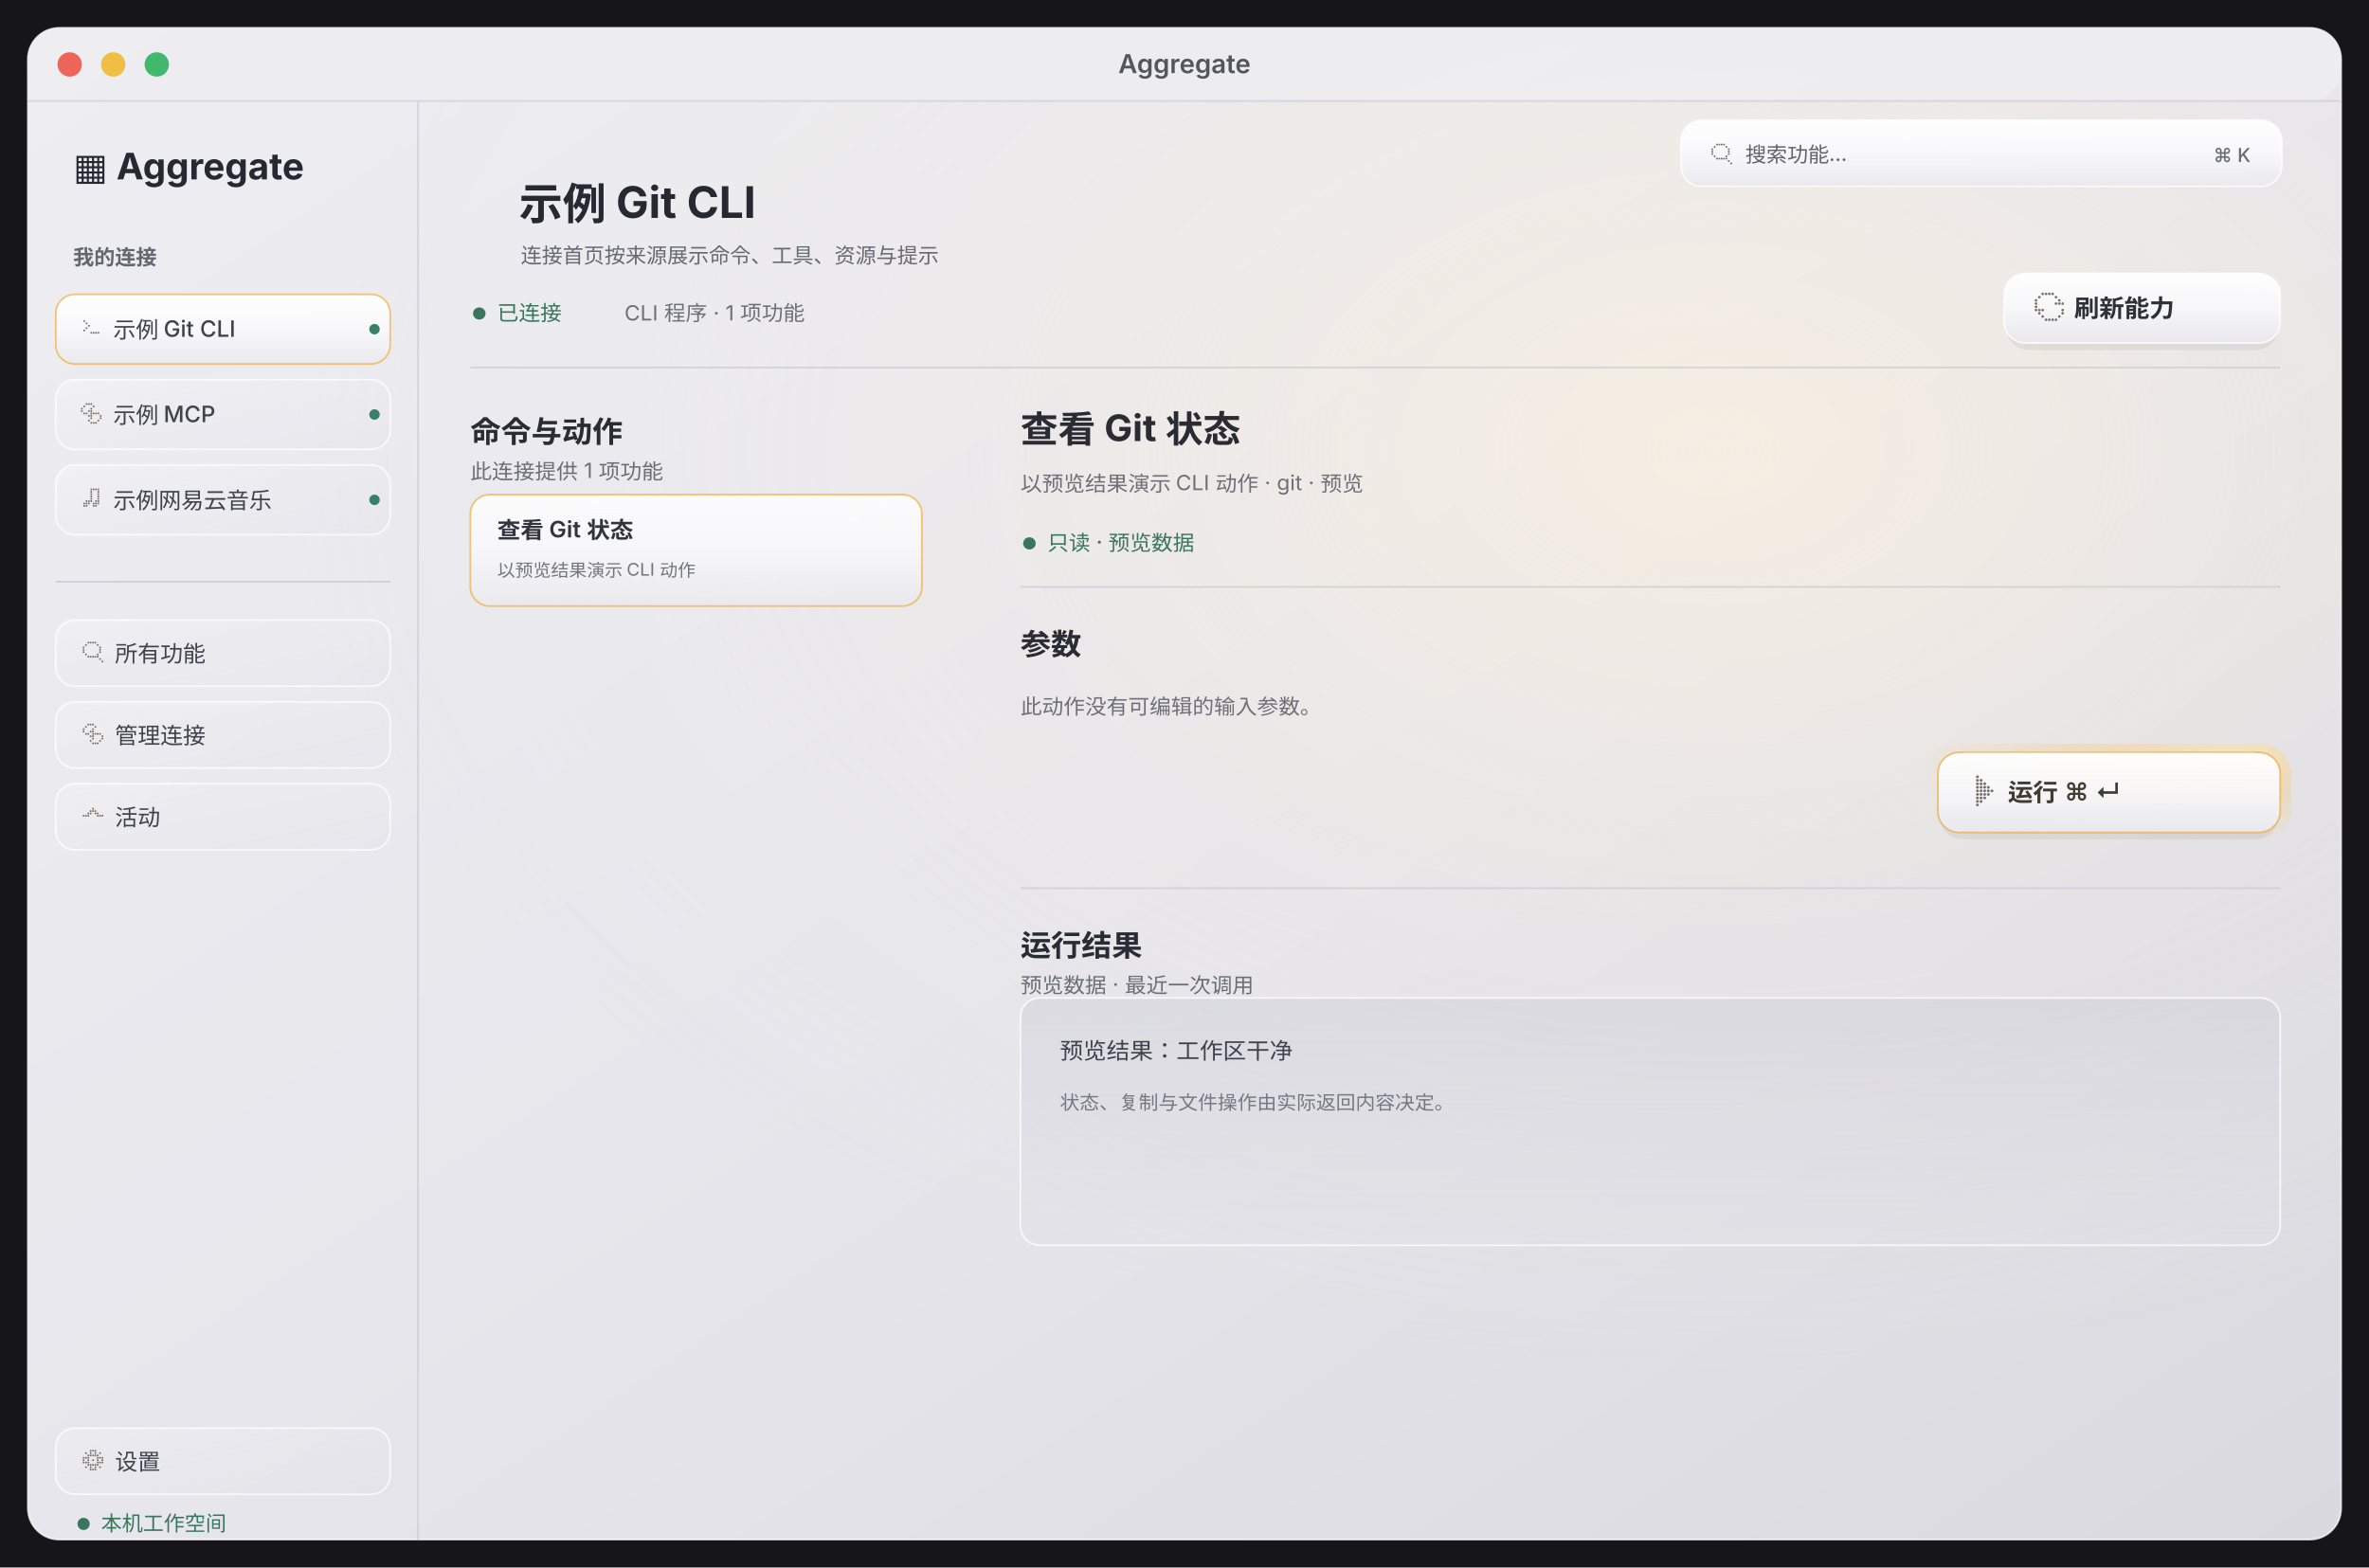
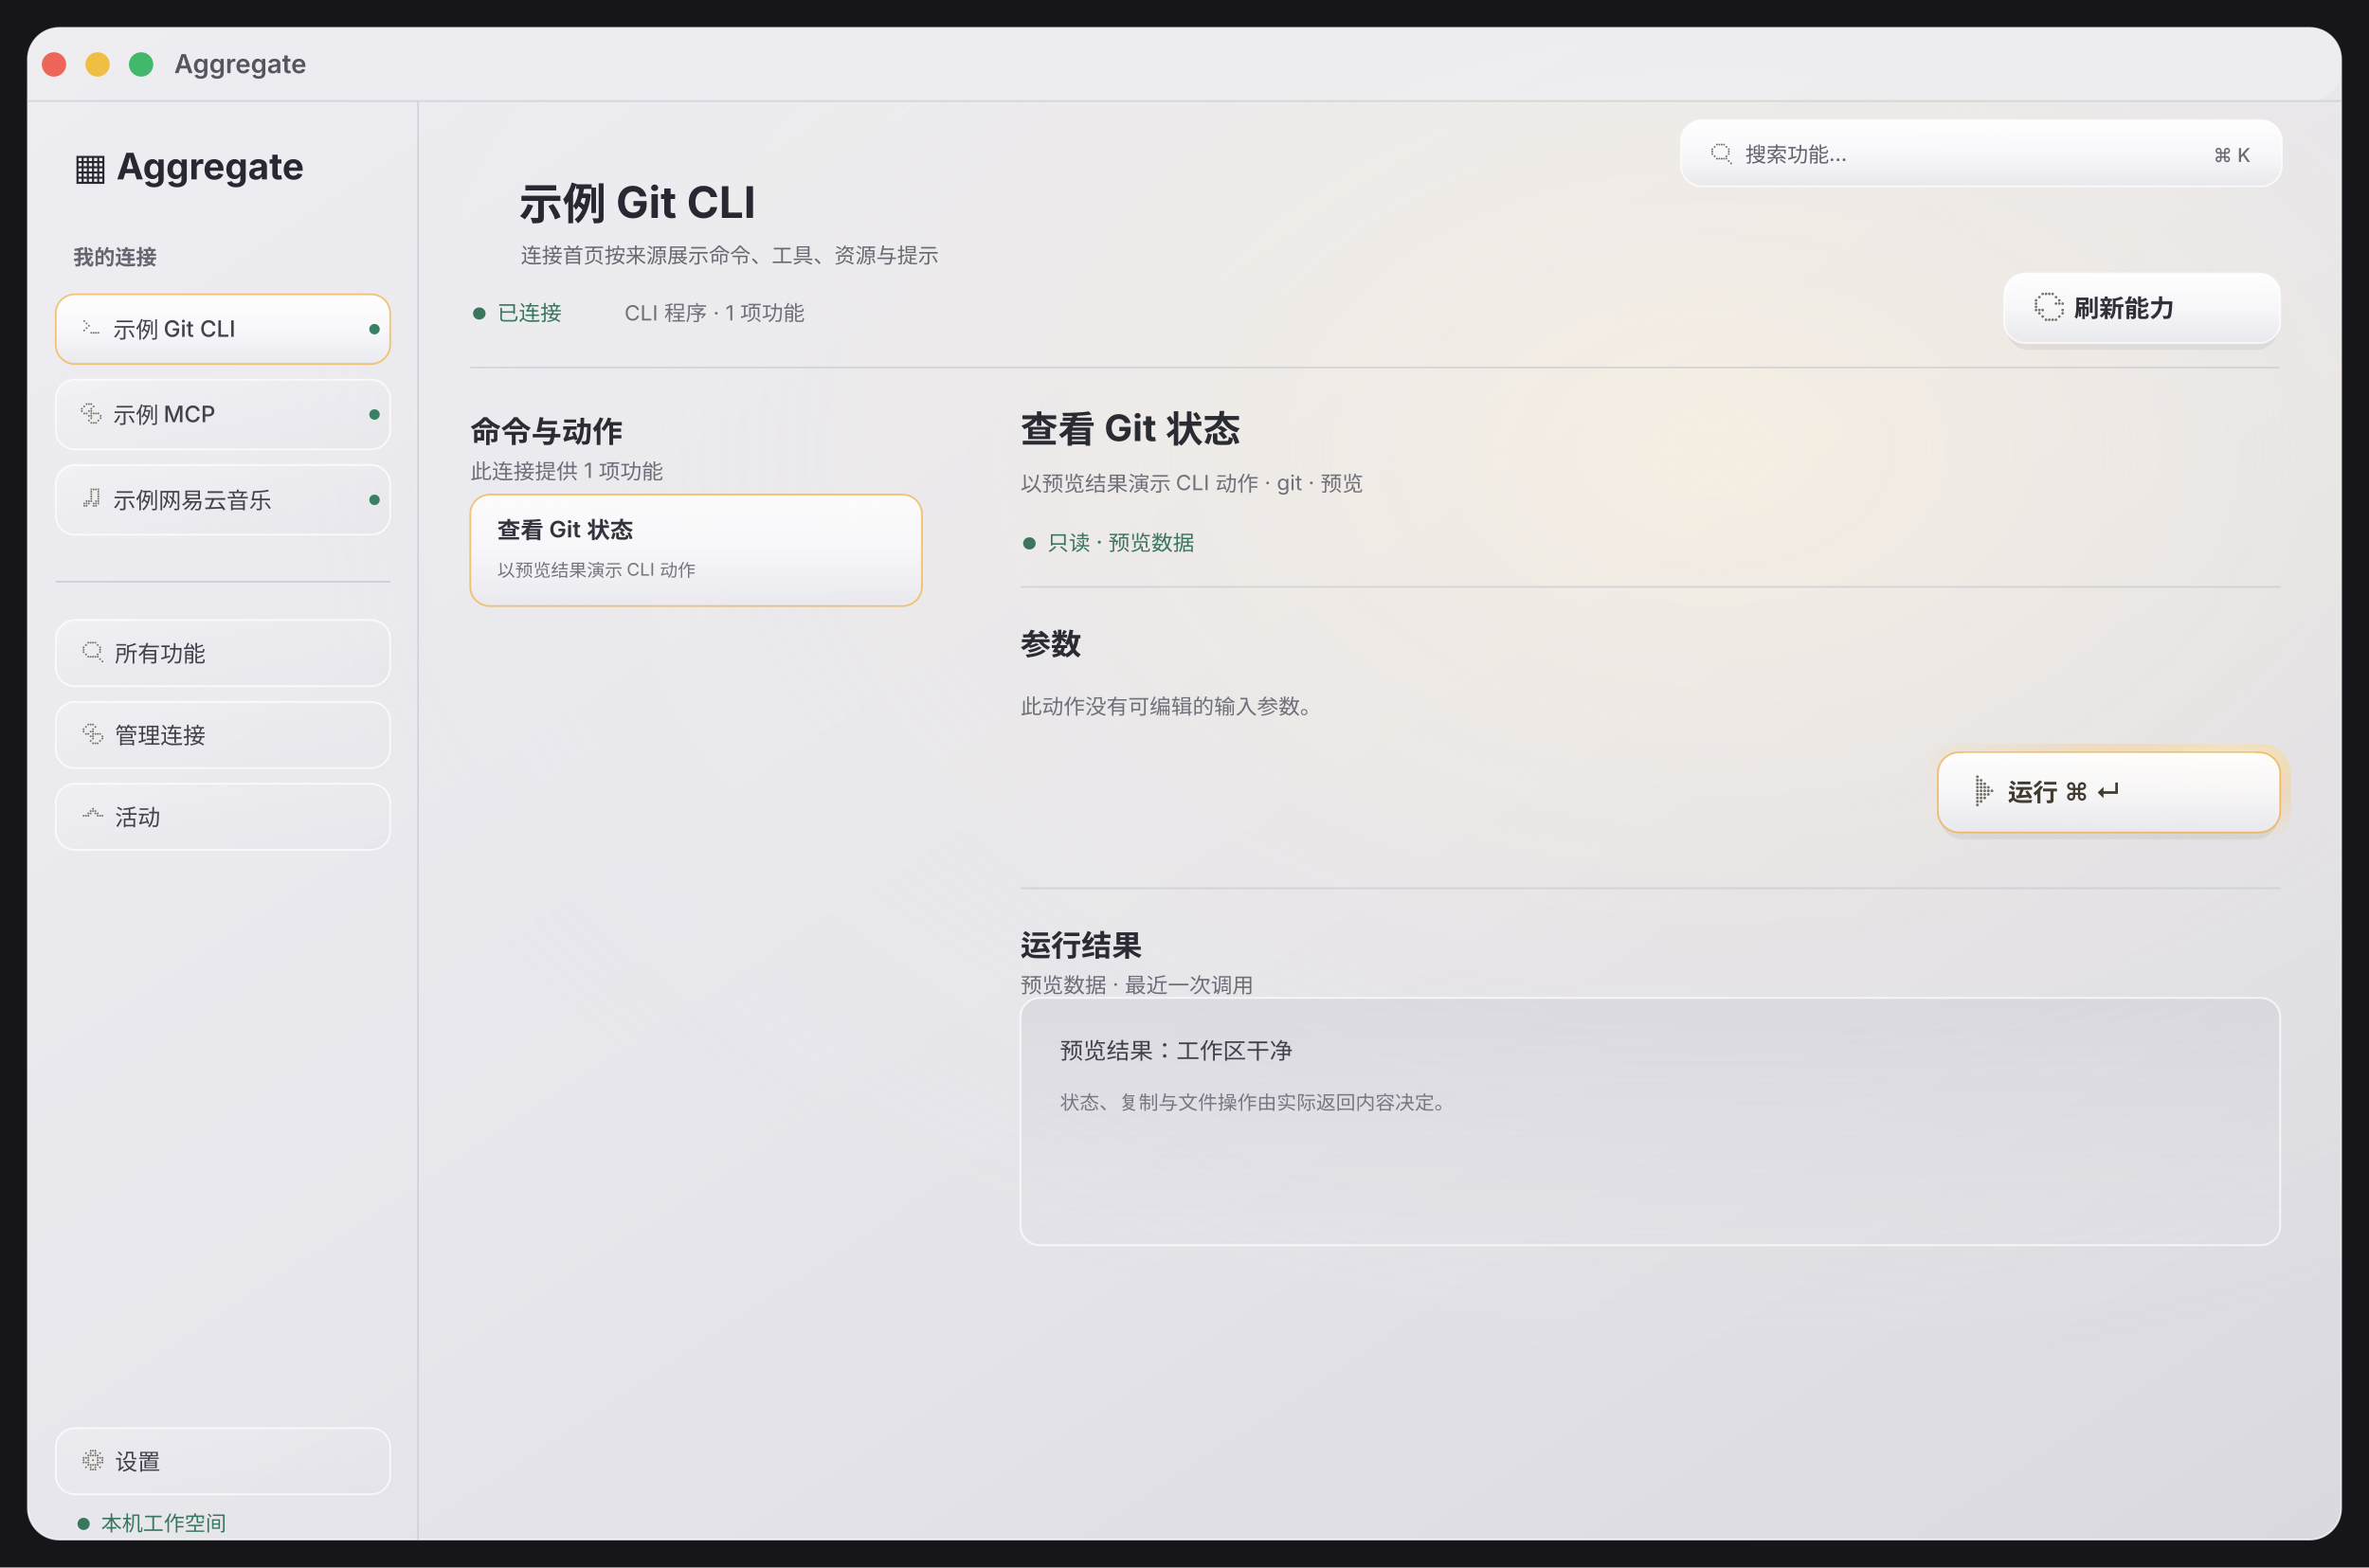
<svg xmlns="http://www.w3.org/2000/svg" width="1360" height="900" viewBox="0 0 1360 900">
  <defs>
    <linearGradient id="scene" x1="0" y1="0" x2="1" y2="1">
      <stop offset="0" stop-color="#eeeeF2" />
      <stop offset=".56" stop-color="#e5e5eb" />
      <stop offset="1" stop-color="#d9d9df" />
    </linearGradient>
    <radialGradient id="sceneWarm" cx=".73" cy=".28" r=".62">
      <stop offset="0" stop-color="#fff4dc" stop-opacity=".58" />
      <stop offset=".52" stop-color="#fff0d8" stop-opacity=".14" />
      <stop offset="1" stop-color="#fff0d8" stop-opacity="0" />
    </radialGradient>
    <linearGradient id="glass" x1="0" y1="0" x2="0" y2="1">
      <stop offset="0" stop-color="#ffffff" stop-opacity=".96" />
      <stop offset=".48" stop-color="#fafafd" stop-opacity=".90" />
      <stop offset="1" stop-color="#e9e9ee" stop-opacity=".94" />
    </linearGradient>
    <linearGradient id="quiet" x1="0" y1="0" x2="1" y2="1">
      <stop offset="0" stop-color="#ffffff" stop-opacity=".40" />
      <stop offset="1" stop-color="#dcdce4" stop-opacity=".28" />
    </linearGradient>
    <radialGradient id="warmGlow" cx=".83" cy=".12" r=".9">
      <stop offset="0" stop-color="#ffe8a5" stop-opacity=".95" />
      <stop offset=".47" stop-color="#ffbd50" stop-opacity=".45" />
      <stop offset="1" stop-color="#ffc65c" stop-opacity="0" />
    </radialGradient>
    <linearGradient id="inset" x1="0" y1="0" x2="0" y2="1">
      <stop offset="0" stop-color="#d1d1da" stop-opacity=".76" />
      <stop offset="1" stop-color="#e2e2e8" stop-opacity=".55" />
    </linearGradient>
    <linearGradient id="album" x1="0" y1="0" x2="1" y2="1">
      <stop offset="0" stop-color="#edc584" />
      <stop offset=".55" stop-color="#d48761" />
      <stop offset="1" stop-color="#806d87" />
    </linearGradient>
    <clipPath id="switchRefClip">
      <rect x="710" y="376" width="380" height="190" rx="14" />
    </clipPath>
  </defs>
  <rect width="1360" height="900" fill="#16161a" />
  <rect x="16" y="16" width="1328" height="868" rx="18" fill="url(#scene)" stroke="#ffffff" stroke-opacity=".75" />
  <rect x="16" y="16" width="1328" height="868" rx="18" fill="url(#sceneWarm)" />
  <rect x="16" y="16" width="1328" height="42" rx="18" fill="#ededf1" fill-opacity=".80" />
  <path d="M16 58H1344" stroke="#cdccd3" stroke-opacity=".72" />
-   <circle cx="40" cy="37" r="7" fill="#ee655a" />
-   <circle cx="65" cy="37" r="7" fill="#efbe42" />
-   <circle cx="90" cy="37" r="7" fill="#41b86b" />
-   <text x="680" y="42" text-anchor="middle" font-family="-apple-system,BlinkMacSystemFont,PingFang SC,sans-serif" font-size="15" font-weight="620" fill="#555560">Aggregate</text>
+   <circle cx="31" cy="37" r="7" fill="#ee655a" />
+   <circle cx="56" cy="37" r="7" fill="#efbe42" />
+   <circle cx="81" cy="37" r="7" fill="#41b86b" />
+   <text x="100" y="42" text-anchor="start" font-family="-apple-system,BlinkMacSystemFont,PingFang SC,sans-serif" font-size="15" font-weight="620" fill="#555560">Aggregate</text>
  <path d="M240 58V884" stroke="#c9c9d2" stroke-opacity=".72" />
  <text x="42" y="103" text-anchor="start" font-family="-apple-system,BlinkMacSystemFont,PingFang SC,sans-serif" font-size="21" font-weight="680" fill="#282832">▦  Aggregate</text>
  <text x="42" y="152" text-anchor="start" font-family="-apple-system,BlinkMacSystemFont,PingFang SC,sans-serif" font-size="12" font-weight="580" fill="#666671">我的连接</text>
  <rect x="32" y="169" width="192" height="40" rx="11" fill="url(#glass)" fill-opacity="1" stroke="#efb24f" stroke-opacity=".75" stroke-width="1" />
  <circle cx="48.35" cy="184.35" r="0.54" fill="#6f695d" fill-opacity=".94" />
  <circle cx="49.70" cy="185.70" r="0.54" fill="#6f695d" fill-opacity=".94" />
  <circle cx="51.05" cy="187.05" r="0.54" fill="#6f695d" fill-opacity=".94" />
  <circle cx="49.70" cy="188.40" r="0.54" fill="#6f695d" fill-opacity=".94" />
  <circle cx="48.35" cy="189.75" r="0.54" fill="#6f695d" fill-opacity=".94" />
  <circle cx="52.40" cy="191.10" r="0.54" fill="#6f695d" fill-opacity=".94" />
  <circle cx="53.75" cy="191.10" r="0.54" fill="#6f695d" fill-opacity=".94" />
  <circle cx="55.10" cy="191.10" r="0.54" fill="#6f695d" fill-opacity=".94" />
  <circle cx="56.45" cy="191.10" r="0.54" fill="#6f695d" fill-opacity=".94" />
  <text x="65" y="194" text-anchor="start" font-family="-apple-system,BlinkMacSystemFont,PingFang SC,sans-serif" font-size="13" font-weight="520" fill="#42424c">示例 Git CLI</text>
  <circle cx="215" cy="189" r="3" fill="#3a8064" />
  <rect x="32" y="218" width="192" height="40" rx="11" fill="url(#quiet)" fill-opacity="0.75" stroke="#ffffff" stroke-opacity=".75" stroke-width="1" />
  <circle cx="49.70" cy="232.00" r="0.54" fill="#6f695d" fill-opacity=".94" />
  <circle cx="51.05" cy="232.00" r="0.54" fill="#6f695d" fill-opacity=".94" />
  <circle cx="52.40" cy="232.00" r="0.54" fill="#6f695d" fill-opacity=".94" />
  <circle cx="48.35" cy="233.35" r="0.54" fill="#6f695d" fill-opacity=".94" />
  <circle cx="53.75" cy="233.35" r="0.54" fill="#6f695d" fill-opacity=".94" />
  <circle cx="47.00" cy="234.70" r="0.54" fill="#6f695d" fill-opacity=".94" />
  <circle cx="52.40" cy="234.70" r="0.54" fill="#6f695d" fill-opacity=".94" />
  <circle cx="47.00" cy="236.05" r="0.54" fill="#6f695d" fill-opacity=".94" />
  <circle cx="51.05" cy="236.05" r="0.54" fill="#6f695d" fill-opacity=".94" />
  <circle cx="52.40" cy="236.05" r="0.54" fill="#6f695d" fill-opacity=".94" />
  <circle cx="48.35" cy="237.40" r="0.54" fill="#6f695d" fill-opacity=".94" />
  <circle cx="49.70" cy="237.40" r="0.54" fill="#6f695d" fill-opacity=".94" />
  <circle cx="52.40" cy="237.40" r="0.54" fill="#6f695d" fill-opacity=".94" />
  <circle cx="53.75" cy="237.40" r="0.54" fill="#6f695d" fill-opacity=".94" />
  <circle cx="55.10" cy="237.40" r="0.54" fill="#6f695d" fill-opacity=".94" />
  <circle cx="56.45" cy="237.40" r="0.54" fill="#6f695d" fill-opacity=".94" />
  <circle cx="51.05" cy="238.75" r="0.54" fill="#6f695d" fill-opacity=".94" />
  <circle cx="52.40" cy="238.75" r="0.54" fill="#6f695d" fill-opacity=".94" />
  <circle cx="57.80" cy="238.75" r="0.54" fill="#6f695d" fill-opacity=".94" />
  <circle cx="52.40" cy="240.10" r="0.54" fill="#6f695d" fill-opacity=".94" />
  <circle cx="57.80" cy="240.10" r="0.54" fill="#6f695d" fill-opacity=".94" />
  <circle cx="51.05" cy="241.45" r="0.54" fill="#6f695d" fill-opacity=".94" />
  <circle cx="56.45" cy="241.45" r="0.54" fill="#6f695d" fill-opacity=".94" />
  <circle cx="52.40" cy="242.80" r="0.54" fill="#6f695d" fill-opacity=".94" />
  <circle cx="53.75" cy="242.80" r="0.54" fill="#6f695d" fill-opacity=".94" />
  <circle cx="55.10" cy="242.80" r="0.54" fill="#6f695d" fill-opacity=".94" />
  <text x="65" y="243" text-anchor="start" font-family="-apple-system,BlinkMacSystemFont,PingFang SC,sans-serif" font-size="13" font-weight="520" fill="#42424c">示例 MCP</text>
  <circle cx="215" cy="238" r="3" fill="#3a8064" />
  <rect x="32" y="267" width="192" height="40" rx="11" fill="url(#quiet)" fill-opacity="0.75" stroke="#ffffff" stroke-opacity=".75" stroke-width="1" />
  <circle cx="52.40" cy="281.00" r="0.54" fill="#6f695d" fill-opacity=".94" />
  <circle cx="53.75" cy="281.00" r="0.54" fill="#6f695d" fill-opacity=".94" />
  <circle cx="55.10" cy="281.00" r="0.54" fill="#6f695d" fill-opacity=".94" />
  <circle cx="56.45" cy="281.00" r="0.54" fill="#6f695d" fill-opacity=".94" />
  <circle cx="52.40" cy="282.35" r="0.54" fill="#6f695d" fill-opacity=".94" />
  <circle cx="56.45" cy="282.35" r="0.54" fill="#6f695d" fill-opacity=".94" />
  <circle cx="52.40" cy="283.70" r="0.54" fill="#6f695d" fill-opacity=".94" />
  <circle cx="56.45" cy="283.70" r="0.54" fill="#6f695d" fill-opacity=".94" />
  <circle cx="52.40" cy="285.05" r="0.54" fill="#6f695d" fill-opacity=".94" />
  <circle cx="56.45" cy="285.05" r="0.54" fill="#6f695d" fill-opacity=".94" />
  <circle cx="52.40" cy="286.40" r="0.54" fill="#6f695d" fill-opacity=".94" />
  <circle cx="56.45" cy="286.40" r="0.54" fill="#6f695d" fill-opacity=".94" />
  <circle cx="49.70" cy="287.75" r="0.54" fill="#6f695d" fill-opacity=".94" />
  <circle cx="51.05" cy="287.75" r="0.54" fill="#6f695d" fill-opacity=".94" />
  <circle cx="52.40" cy="287.75" r="0.54" fill="#6f695d" fill-opacity=".94" />
  <circle cx="55.10" cy="287.75" r="0.54" fill="#6f695d" fill-opacity=".94" />
  <circle cx="56.45" cy="287.75" r="0.54" fill="#6f695d" fill-opacity=".94" />
  <circle cx="48.35" cy="289.10" r="0.54" fill="#6f695d" fill-opacity=".94" />
  <circle cx="49.70" cy="289.10" r="0.54" fill="#6f695d" fill-opacity=".94" />
  <circle cx="51.05" cy="289.10" r="0.54" fill="#6f695d" fill-opacity=".94" />
  <circle cx="53.75" cy="289.10" r="0.54" fill="#6f695d" fill-opacity=".94" />
  <circle cx="55.10" cy="289.10" r="0.54" fill="#6f695d" fill-opacity=".94" />
  <circle cx="56.45" cy="289.10" r="0.54" fill="#6f695d" fill-opacity=".94" />
  <circle cx="48.35" cy="290.45" r="0.54" fill="#6f695d" fill-opacity=".94" />
  <circle cx="49.70" cy="290.45" r="0.54" fill="#6f695d" fill-opacity=".94" />
  <circle cx="53.75" cy="290.45" r="0.54" fill="#6f695d" fill-opacity=".94" />
  <circle cx="55.10" cy="290.45" r="0.54" fill="#6f695d" fill-opacity=".94" />
  <text x="65" y="292" text-anchor="start" font-family="-apple-system,BlinkMacSystemFont,PingFang SC,sans-serif" font-size="13" font-weight="520" fill="#42424c">示例网易云音乐</text>
  <circle cx="215" cy="287" r="3" fill="#3a8064" />
  <path d="M32 334H224" stroke="#c6c6cf" stroke-opacity=".8" />
  <rect x="32" y="356" width="192" height="38" rx="11" fill="url(#quiet)" fill-opacity="0.6" stroke="#ffffff" stroke-opacity=".75" stroke-width="1" />
  <circle cx="50.70" cy="369.00" r="0.54" fill="#6f695d" fill-opacity=".94" />
  <circle cx="52.05" cy="369.00" r="0.54" fill="#6f695d" fill-opacity=".94" />
  <circle cx="53.40" cy="369.00" r="0.54" fill="#6f695d" fill-opacity=".94" />
  <circle cx="54.75" cy="369.00" r="0.54" fill="#6f695d" fill-opacity=".94" />
  <circle cx="49.35" cy="370.35" r="0.54" fill="#6f695d" fill-opacity=".94" />
  <circle cx="56.10" cy="370.35" r="0.54" fill="#6f695d" fill-opacity=".94" />
  <circle cx="48.00" cy="371.70" r="0.54" fill="#6f695d" fill-opacity=".94" />
  <circle cx="57.45" cy="371.70" r="0.54" fill="#6f695d" fill-opacity=".94" />
  <circle cx="48.00" cy="373.05" r="0.54" fill="#6f695d" fill-opacity=".94" />
  <circle cx="57.45" cy="373.05" r="0.54" fill="#6f695d" fill-opacity=".94" />
  <circle cx="48.00" cy="374.40" r="0.54" fill="#6f695d" fill-opacity=".94" />
  <circle cx="57.45" cy="374.40" r="0.54" fill="#6f695d" fill-opacity=".94" />
  <circle cx="49.35" cy="375.75" r="0.54" fill="#6f695d" fill-opacity=".94" />
  <circle cx="56.10" cy="375.75" r="0.54" fill="#6f695d" fill-opacity=".94" />
  <circle cx="50.70" cy="377.10" r="0.54" fill="#6f695d" fill-opacity=".94" />
  <circle cx="52.05" cy="377.10" r="0.54" fill="#6f695d" fill-opacity=".94" />
  <circle cx="53.40" cy="377.10" r="0.54" fill="#6f695d" fill-opacity=".94" />
  <circle cx="54.75" cy="377.10" r="0.54" fill="#6f695d" fill-opacity=".94" />
  <circle cx="56.10" cy="377.10" r="0.54" fill="#6f695d" fill-opacity=".94" />
  <circle cx="57.45" cy="378.45" r="0.54" fill="#6f695d" fill-opacity=".94" />
  <circle cx="58.80" cy="379.80" r="0.54" fill="#6f695d" fill-opacity=".94" />
  <text x="66" y="380" text-anchor="start" font-family="-apple-system,BlinkMacSystemFont,PingFang SC,sans-serif" font-size="13" font-weight="450" fill="#42424c">所有功能</text>
  <rect x="32" y="403" width="192" height="38" rx="11" fill="url(#quiet)" fill-opacity="0.6" stroke="#ffffff" stroke-opacity=".75" stroke-width="1" />
  <circle cx="50.70" cy="416.00" r="0.54" fill="#6f695d" fill-opacity=".94" />
  <circle cx="52.05" cy="416.00" r="0.54" fill="#6f695d" fill-opacity=".94" />
  <circle cx="53.40" cy="416.00" r="0.54" fill="#6f695d" fill-opacity=".94" />
  <circle cx="49.35" cy="417.35" r="0.54" fill="#6f695d" fill-opacity=".94" />
  <circle cx="54.75" cy="417.35" r="0.54" fill="#6f695d" fill-opacity=".94" />
  <circle cx="48.00" cy="418.70" r="0.54" fill="#6f695d" fill-opacity=".94" />
  <circle cx="53.40" cy="418.70" r="0.54" fill="#6f695d" fill-opacity=".94" />
  <circle cx="48.00" cy="420.05" r="0.54" fill="#6f695d" fill-opacity=".94" />
  <circle cx="52.05" cy="420.05" r="0.54" fill="#6f695d" fill-opacity=".94" />
  <circle cx="53.40" cy="420.05" r="0.54" fill="#6f695d" fill-opacity=".94" />
  <circle cx="49.35" cy="421.40" r="0.54" fill="#6f695d" fill-opacity=".94" />
  <circle cx="50.70" cy="421.40" r="0.54" fill="#6f695d" fill-opacity=".94" />
  <circle cx="53.40" cy="421.40" r="0.54" fill="#6f695d" fill-opacity=".94" />
  <circle cx="54.75" cy="421.40" r="0.54" fill="#6f695d" fill-opacity=".94" />
  <circle cx="56.10" cy="421.40" r="0.54" fill="#6f695d" fill-opacity=".94" />
  <circle cx="57.45" cy="421.40" r="0.54" fill="#6f695d" fill-opacity=".94" />
  <circle cx="52.05" cy="422.75" r="0.54" fill="#6f695d" fill-opacity=".94" />
  <circle cx="53.40" cy="422.75" r="0.54" fill="#6f695d" fill-opacity=".94" />
  <circle cx="58.80" cy="422.75" r="0.54" fill="#6f695d" fill-opacity=".94" />
  <circle cx="53.40" cy="424.10" r="0.54" fill="#6f695d" fill-opacity=".94" />
  <circle cx="58.80" cy="424.10" r="0.54" fill="#6f695d" fill-opacity=".94" />
  <circle cx="52.05" cy="425.45" r="0.54" fill="#6f695d" fill-opacity=".94" />
  <circle cx="57.45" cy="425.45" r="0.54" fill="#6f695d" fill-opacity=".94" />
  <circle cx="53.40" cy="426.80" r="0.54" fill="#6f695d" fill-opacity=".94" />
  <circle cx="54.75" cy="426.80" r="0.54" fill="#6f695d" fill-opacity=".94" />
  <circle cx="56.10" cy="426.80" r="0.54" fill="#6f695d" fill-opacity=".94" />
  <text x="66" y="427" text-anchor="start" font-family="-apple-system,BlinkMacSystemFont,PingFang SC,sans-serif" font-size="13" font-weight="450" fill="#42424c">管理连接</text>
  <rect x="32" y="450" width="192" height="38" rx="11" fill="url(#quiet)" fill-opacity="0.6" stroke="#ffffff" stroke-opacity=".75" stroke-width="1" />
  <circle cx="53.40" cy="464.35" r="0.54" fill="#6f695d" fill-opacity=".94" />
  <circle cx="52.05" cy="465.70" r="0.54" fill="#6f695d" fill-opacity=".94" />
  <circle cx="53.40" cy="465.70" r="0.54" fill="#6f695d" fill-opacity=".94" />
  <circle cx="54.75" cy="465.70" r="0.54" fill="#6f695d" fill-opacity=".94" />
  <circle cx="50.70" cy="467.05" r="0.54" fill="#6f695d" fill-opacity=".94" />
  <circle cx="52.05" cy="467.05" r="0.54" fill="#6f695d" fill-opacity=".94" />
  <circle cx="54.75" cy="467.05" r="0.54" fill="#6f695d" fill-opacity=".94" />
  <circle cx="56.10" cy="467.05" r="0.54" fill="#6f695d" fill-opacity=".94" />
  <circle cx="48.00" cy="468.40" r="0.54" fill="#6f695d" fill-opacity=".94" />
  <circle cx="49.35" cy="468.40" r="0.54" fill="#6f695d" fill-opacity=".94" />
  <circle cx="50.70" cy="468.40" r="0.54" fill="#6f695d" fill-opacity=".94" />
  <circle cx="56.10" cy="468.40" r="0.54" fill="#6f695d" fill-opacity=".94" />
  <circle cx="57.45" cy="468.40" r="0.54" fill="#6f695d" fill-opacity=".94" />
  <circle cx="58.80" cy="468.40" r="0.54" fill="#6f695d" fill-opacity=".94" />
  <text x="66" y="474" text-anchor="start" font-family="-apple-system,BlinkMacSystemFont,PingFang SC,sans-serif" font-size="13" font-weight="450" fill="#42424c">活动</text>
  <rect x="32" y="820" width="192" height="38" rx="11" fill="url(#quiet)" fill-opacity="0.6" stroke="#ffffff" stroke-opacity=".75" stroke-width="1" />
  <circle cx="52.05" cy="833.00" r="0.54" fill="#6f695d" fill-opacity=".94" />
  <circle cx="53.40" cy="833.00" r="0.54" fill="#6f695d" fill-opacity=".94" />
  <circle cx="54.75" cy="833.00" r="0.54" fill="#6f695d" fill-opacity=".94" />
  <circle cx="49.35" cy="834.35" r="0.54" fill="#6f695d" fill-opacity=".94" />
  <circle cx="52.05" cy="834.35" r="0.54" fill="#6f695d" fill-opacity=".94" />
  <circle cx="54.75" cy="834.35" r="0.54" fill="#6f695d" fill-opacity=".94" />
  <circle cx="57.45" cy="834.35" r="0.54" fill="#6f695d" fill-opacity=".94" />
  <circle cx="50.70" cy="835.70" r="0.54" fill="#6f695d" fill-opacity=".94" />
  <circle cx="52.05" cy="835.70" r="0.54" fill="#6f695d" fill-opacity=".94" />
  <circle cx="53.40" cy="835.70" r="0.54" fill="#6f695d" fill-opacity=".94" />
  <circle cx="54.75" cy="835.70" r="0.54" fill="#6f695d" fill-opacity=".94" />
  <circle cx="56.10" cy="835.70" r="0.54" fill="#6f695d" fill-opacity=".94" />
  <circle cx="48.00" cy="837.05" r="0.54" fill="#6f695d" fill-opacity=".94" />
  <circle cx="49.35" cy="837.05" r="0.54" fill="#6f695d" fill-opacity=".94" />
  <circle cx="50.70" cy="837.05" r="0.54" fill="#6f695d" fill-opacity=".94" />
  <circle cx="56.10" cy="837.05" r="0.54" fill="#6f695d" fill-opacity=".94" />
  <circle cx="57.45" cy="837.05" r="0.54" fill="#6f695d" fill-opacity=".94" />
  <circle cx="58.80" cy="837.05" r="0.54" fill="#6f695d" fill-opacity=".94" />
  <circle cx="48.00" cy="838.40" r="0.54" fill="#6f695d" fill-opacity=".94" />
  <circle cx="50.70" cy="838.40" r="0.54" fill="#6f695d" fill-opacity=".94" />
  <circle cx="53.40" cy="838.40" r="0.54" fill="#6f695d" fill-opacity=".94" />
  <circle cx="56.10" cy="838.40" r="0.54" fill="#6f695d" fill-opacity=".94" />
  <circle cx="58.80" cy="838.40" r="0.54" fill="#6f695d" fill-opacity=".94" />
  <circle cx="48.00" cy="839.75" r="0.54" fill="#6f695d" fill-opacity=".94" />
  <circle cx="49.35" cy="839.75" r="0.54" fill="#6f695d" fill-opacity=".94" />
  <circle cx="50.70" cy="839.75" r="0.54" fill="#6f695d" fill-opacity=".94" />
  <circle cx="56.10" cy="839.75" r="0.54" fill="#6f695d" fill-opacity=".94" />
  <circle cx="57.45" cy="839.75" r="0.54" fill="#6f695d" fill-opacity=".94" />
  <circle cx="58.80" cy="839.75" r="0.54" fill="#6f695d" fill-opacity=".94" />
  <circle cx="50.70" cy="841.10" r="0.54" fill="#6f695d" fill-opacity=".94" />
  <circle cx="52.05" cy="841.10" r="0.54" fill="#6f695d" fill-opacity=".94" />
  <circle cx="53.40" cy="841.10" r="0.54" fill="#6f695d" fill-opacity=".94" />
  <circle cx="54.75" cy="841.10" r="0.54" fill="#6f695d" fill-opacity=".94" />
  <circle cx="56.10" cy="841.10" r="0.54" fill="#6f695d" fill-opacity=".94" />
  <circle cx="49.35" cy="842.45" r="0.54" fill="#6f695d" fill-opacity=".94" />
  <circle cx="52.05" cy="842.45" r="0.54" fill="#6f695d" fill-opacity=".94" />
  <circle cx="54.75" cy="842.45" r="0.54" fill="#6f695d" fill-opacity=".94" />
  <circle cx="57.45" cy="842.45" r="0.54" fill="#6f695d" fill-opacity=".94" />
  <circle cx="52.05" cy="843.80" r="0.54" fill="#6f695d" fill-opacity=".94" />
  <circle cx="53.40" cy="843.80" r="0.54" fill="#6f695d" fill-opacity=".94" />
  <circle cx="54.75" cy="843.80" r="0.54" fill="#6f695d" fill-opacity=".94" />
  <text x="66" y="844" text-anchor="start" font-family="-apple-system,BlinkMacSystemFont,PingFang SC,sans-serif" font-size="13" font-weight="450" fill="#42424c">设置</text>
  <circle cx="48" cy="875" r="3.5" fill="#39765d" />
  <text x="58" y="879" text-anchor="start" font-family="-apple-system,BlinkMacSystemFont,PingFang SC,sans-serif" font-size="12" font-weight="540" fill="#39765d">本机工作空间</text>
  <rect x="965" y="69" width="345" height="38" rx="12" fill="url(#glass)" fill-opacity="1" stroke="#ffffff" stroke-opacity=".75" stroke-width="1" />
  <circle cx="985.70" cy="83.00" r="0.54" fill="#6f695d" fill-opacity=".94" />
  <circle cx="987.05" cy="83.00" r="0.54" fill="#6f695d" fill-opacity=".94" />
  <circle cx="988.40" cy="83.00" r="0.54" fill="#6f695d" fill-opacity=".94" />
  <circle cx="989.75" cy="83.00" r="0.54" fill="#6f695d" fill-opacity=".94" />
  <circle cx="984.35" cy="84.35" r="0.54" fill="#6f695d" fill-opacity=".94" />
  <circle cx="991.10" cy="84.35" r="0.54" fill="#6f695d" fill-opacity=".94" />
  <circle cx="983.00" cy="85.70" r="0.54" fill="#6f695d" fill-opacity=".94" />
  <circle cx="992.45" cy="85.70" r="0.54" fill="#6f695d" fill-opacity=".94" />
  <circle cx="983.00" cy="87.05" r="0.54" fill="#6f695d" fill-opacity=".94" />
  <circle cx="992.45" cy="87.05" r="0.54" fill="#6f695d" fill-opacity=".94" />
  <circle cx="983.00" cy="88.40" r="0.54" fill="#6f695d" fill-opacity=".94" />
  <circle cx="992.45" cy="88.40" r="0.54" fill="#6f695d" fill-opacity=".94" />
  <circle cx="984.35" cy="89.75" r="0.54" fill="#6f695d" fill-opacity=".94" />
  <circle cx="991.10" cy="89.75" r="0.54" fill="#6f695d" fill-opacity=".94" />
  <circle cx="985.70" cy="91.10" r="0.54" fill="#6f695d" fill-opacity=".94" />
  <circle cx="987.05" cy="91.10" r="0.54" fill="#6f695d" fill-opacity=".94" />
  <circle cx="988.40" cy="91.10" r="0.54" fill="#6f695d" fill-opacity=".94" />
  <circle cx="989.75" cy="91.10" r="0.54" fill="#6f695d" fill-opacity=".94" />
  <circle cx="991.10" cy="91.10" r="0.54" fill="#6f695d" fill-opacity=".94" />
  <circle cx="992.45" cy="92.45" r="0.54" fill="#6f695d" fill-opacity=".94" />
  <circle cx="993.80" cy="93.80" r="0.54" fill="#6f695d" fill-opacity=".94" />
  <text x="1002" y="93" text-anchor="start" font-family="-apple-system,BlinkMacSystemFont,PingFang SC,sans-serif" font-size="12" font-weight="420" fill="#62626d">搜索功能…</text>
  <text x="1292" y="93" text-anchor="end" font-family="-apple-system,BlinkMacSystemFont,PingFang SC,sans-serif" font-size="11" font-weight="500" fill="#6a6a75">⌘ K</text>
  <text x="298" y="126" text-anchor="start" font-family="-apple-system,BlinkMacSystemFont,PingFang SC,sans-serif" font-size="25" font-weight="680" fill="#282832">示例 Git CLI</text>
  <text x="299" y="151" text-anchor="start" font-family="-apple-system,BlinkMacSystemFont,PingFang SC,sans-serif" font-size="12" font-weight="420" fill="#686873">连接首页按来源展示命令、工具、资源与提示</text>
  <g transform="matrix(1.028713 0 0 1 -37.574 0)">
    <circle cx="304" cy="180" r="3.5" fill="#39765d" />
    <text x="314" y="184" text-anchor="start" font-family="-apple-system,BlinkMacSystemFont,PingFang SC,sans-serif" font-size="12" font-weight="540" fill="#39765d">已连接</text>
    <text x="385" y="184" text-anchor="start" font-family="-apple-system,BlinkMacSystemFont,PingFang SC,sans-serif" font-size="12" font-weight="420" fill="#6f6f7a">CLI 程序 · 1 项功能</text>
    <rect x="1156" y="161" width="152" height="40" rx="13" fill="#706d78" fill-opacity=".11" />
    <rect x="1155" y="157" width="154" height="40" rx="12" fill="url(#glass)" fill-opacity="1" stroke="#ffffff" stroke-opacity=".75" stroke-width="1" />
    <path d="M1169 158H1295" stroke="#ffffff" stroke-opacity=".95" stroke-width="1.4" />
    <circle cx="1176.46" cy="168.75" r="0.74" fill="#6f695d" fill-opacity=".94" />
    <circle cx="1178.32" cy="168.75" r="0.74" fill="#6f695d" fill-opacity=".94" />
    <circle cx="1180.17" cy="168.75" r="0.74" fill="#6f695d" fill-opacity=".94" />
    <circle cx="1182.03" cy="168.75" r="0.74" fill="#6f695d" fill-opacity=".94" />
    <circle cx="1174.61" cy="170.61" r="0.74" fill="#6f695d" fill-opacity=".94" />
    <circle cx="1183.89" cy="170.61" r="0.74" fill="#6f695d" fill-opacity=".94" />
    <circle cx="1172.75" cy="172.46" r="0.74" fill="#6f695d" fill-opacity=".94" />
    <circle cx="1185.74" cy="172.46" r="0.74" fill="#6f695d" fill-opacity=".94" />
    <circle cx="1172.75" cy="174.32" r="0.74" fill="#6f695d" fill-opacity=".94" />
    <circle cx="1183.89" cy="174.32" r="0.74" fill="#6f695d" fill-opacity=".94" />
    <circle cx="1185.74" cy="174.32" r="0.74" fill="#6f695d" fill-opacity=".94" />
    <circle cx="1187.60" cy="174.32" r="0.74" fill="#6f695d" fill-opacity=".94" />
    <circle cx="1172.75" cy="176.18" r="0.74" fill="#6f695d" fill-opacity=".94" />
    <circle cx="1172.75" cy="178.03" r="0.74" fill="#6f695d" fill-opacity=".94" />
    <circle cx="1174.61" cy="178.03" r="0.74" fill="#6f695d" fill-opacity=".94" />
    <circle cx="1176.46" cy="178.03" r="0.74" fill="#6f695d" fill-opacity=".94" />
    <circle cx="1187.60" cy="178.03" r="0.74" fill="#6f695d" fill-opacity=".94" />
    <circle cx="1174.61" cy="179.89" r="0.74" fill="#6f695d" fill-opacity=".94" />
    <circle cx="1187.60" cy="179.89" r="0.74" fill="#6f695d" fill-opacity=".94" />
    <circle cx="1176.46" cy="181.74" r="0.74" fill="#6f695d" fill-opacity=".94" />
    <circle cx="1185.74" cy="181.74" r="0.74" fill="#6f695d" fill-opacity=".94" />
    <circle cx="1178.32" cy="183.60" r="0.74" fill="#6f695d" fill-opacity=".94" />
    <circle cx="1180.17" cy="183.60" r="0.74" fill="#6f695d" fill-opacity=".94" />
    <circle cx="1182.03" cy="183.60" r="0.74" fill="#6f695d" fill-opacity=".94" />
    <circle cx="1183.89" cy="183.60" r="0.74" fill="#6f695d" fill-opacity=".94" />
    <text x="1194" y="182.0" text-anchor="start" font-family="-apple-system,BlinkMacSystemFont,PingFang SC,sans-serif" font-size="14" font-weight="580" fill="#303039">刷新能力</text>
    <path d="M299 211H1309" fill="none" stroke="#c9c9d2" stroke-opacity=".7" stroke-width="1" />
    <text x="299" y="254" text-anchor="start" font-family="-apple-system,BlinkMacSystemFont,PingFang SC,sans-serif" font-size="17" font-weight="640" fill="#2b2b34">命令与动作</text>
    <text x="299" y="275" text-anchor="start" font-family="-apple-system,BlinkMacSystemFont,PingFang SC,sans-serif" font-size="12" font-weight="400" fill="#6d6d79">此连接提供 1 项功能</text>
    <rect x="299" y="284" width="252" height="64" rx="11" fill="url(#glass)" fill-opacity="0.88" stroke="#efb24b" stroke-opacity=".75" stroke-width="1" />
    <text x="314" y="309" text-anchor="start" font-family="-apple-system,BlinkMacSystemFont,PingFang SC,sans-serif" font-size="13" font-weight="570" fill="#33333d">查看 Git 状态</text>
    <text x="314" y="331" text-anchor="start" font-family="-apple-system,BlinkMacSystemFont,PingFang SC,sans-serif" font-size="10" font-weight="420" fill="#74747f">以预览结果演示 CLI 动作</text>
    <path d="M575 234H575" fill="none" stroke="#c9c9d2" stroke-opacity=".7" stroke-width="1" />
    <text x="606" y="254" text-anchor="start" font-family="-apple-system,BlinkMacSystemFont,PingFang SC,sans-serif" font-size="21" font-weight="650" fill="#2b2b34">查看 Git 状态</text>
    <text x="606" y="282" text-anchor="start" font-family="-apple-system,BlinkMacSystemFont,PingFang SC,sans-serif" font-size="12" font-weight="420" fill="#6f6f7a">以预览结果演示 CLI 动作 · git · 预览</text>
    <circle cx="611" cy="312" r="3.5" fill="#39765d" />
    <text x="621" y="316" text-anchor="start" font-family="-apple-system,BlinkMacSystemFont,PingFang SC,sans-serif" font-size="12" font-weight="540" fill="#39765d">只读 · 预览数据</text>
    <path d="M606 337H1309" fill="none" stroke="#c9c9d2" stroke-opacity=".7" stroke-width="1" />
    <text x="606" y="376" text-anchor="start" font-family="-apple-system,BlinkMacSystemFont,PingFang SC,sans-serif" font-size="17" font-weight="640" fill="#2b2b34">参数</text>
    <text x="606" y="410" text-anchor="start" font-family="-apple-system,BlinkMacSystemFont,PingFang SC,sans-serif" font-size="12" font-weight="440" fill="#6f6f7a">此动作没有可编辑的输入参数。</text>
    <rect x="1119" y="436" width="189" height="46" rx="13" fill="#706d78" fill-opacity=".11" />
    <rect x="1112" y="427" width="203" height="56" rx="17" fill="url(#warmGlow)" opacity=".55" />
    <rect x="1118" y="432" width="191" height="46" rx="12" fill="url(#glass)" fill-opacity="1" stroke="#efad49" stroke-opacity=".75" stroke-width="1" />
    <path d="M1132 433H1295" stroke="#ffffff" stroke-opacity=".95" stroke-width="1.4" />
    <circle cx="1140.05" cy="446.00" r="0.81" fill="#6f695d" fill-opacity=".94" />
    <circle cx="1140.05" cy="448.02" r="0.81" fill="#6f695d" fill-opacity=".94" />
    <circle cx="1142.08" cy="448.02" r="0.81" fill="#6f695d" fill-opacity=".94" />
    <circle cx="1140.05" cy="450.05" r="0.81" fill="#6f695d" fill-opacity=".94" />
    <circle cx="1142.08" cy="450.05" r="0.81" fill="#6f695d" fill-opacity=".94" />
    <circle cx="1144.10" cy="450.05" r="0.81" fill="#6f695d" fill-opacity=".94" />
    <circle cx="1140.05" cy="452.07" r="0.81" fill="#6f695d" fill-opacity=".94" />
    <circle cx="1142.08" cy="452.07" r="0.81" fill="#6f695d" fill-opacity=".94" />
    <circle cx="1144.10" cy="452.07" r="0.81" fill="#6f695d" fill-opacity=".94" />
    <circle cx="1146.12" cy="452.07" r="0.81" fill="#6f695d" fill-opacity=".94" />
    <circle cx="1140.05" cy="454.10" r="0.81" fill="#6f695d" fill-opacity=".94" />
    <circle cx="1142.08" cy="454.10" r="0.81" fill="#6f695d" fill-opacity=".94" />
    <circle cx="1144.10" cy="454.10" r="0.81" fill="#6f695d" fill-opacity=".94" />
    <circle cx="1146.12" cy="454.10" r="0.81" fill="#6f695d" fill-opacity=".94" />
    <circle cx="1148.15" cy="454.10" r="0.81" fill="#6f695d" fill-opacity=".94" />
    <circle cx="1140.05" cy="456.12" r="0.81" fill="#6f695d" fill-opacity=".94" />
    <circle cx="1142.08" cy="456.12" r="0.81" fill="#6f695d" fill-opacity=".94" />
    <circle cx="1144.10" cy="456.12" r="0.81" fill="#6f695d" fill-opacity=".94" />
    <circle cx="1146.12" cy="456.12" r="0.81" fill="#6f695d" fill-opacity=".94" />
    <circle cx="1140.05" cy="458.15" r="0.81" fill="#6f695d" fill-opacity=".94" />
    <circle cx="1142.08" cy="458.15" r="0.81" fill="#6f695d" fill-opacity=".94" />
    <circle cx="1144.10" cy="458.15" r="0.81" fill="#6f695d" fill-opacity=".94" />
    <circle cx="1140.05" cy="460.18" r="0.81" fill="#6f695d" fill-opacity=".94" />
    <circle cx="1142.08" cy="460.18" r="0.81" fill="#6f695d" fill-opacity=".94" />
    <circle cx="1140.05" cy="462.20" r="0.81" fill="#6f695d" fill-opacity=".94" />
    <text x="1157" y="460.0" text-anchor="start" font-family="-apple-system,BlinkMacSystemFont,PingFang SC,sans-serif" font-size="14" font-weight="580" fill="#413b30">运行  ⌘ ↵</text>
    <path d="M606 510H1309" fill="none" stroke="#c9c9d2" stroke-opacity=".7" stroke-width="1" />
    <text x="606" y="549" text-anchor="start" font-family="-apple-system,BlinkMacSystemFont,PingFang SC,sans-serif" font-size="17" font-weight="640" fill="#2b2b34">运行结果</text>
    <text x="606" y="570" text-anchor="start" font-family="-apple-system,BlinkMacSystemFont,PingFang SC,sans-serif" font-size="12" font-weight="400" fill="#6d6d79">预览数据 · 最近一次调用</text>
    <rect x="606" y="573" width="703" height="142" rx="11" fill="url(#inset)" fill-opacity="0.7" stroke="#ffffff" stroke-opacity=".75" stroke-width="1" />
    <text x="628" y="608" text-anchor="start" font-family="-apple-system,BlinkMacSystemFont,PingFang SC,sans-serif" font-size="13" font-weight="470" fill="#41414b">预览结果：工作区干净</text>
    <text x="628" y="637" text-anchor="start" font-family="-apple-system,BlinkMacSystemFont,PingFang SC,sans-serif" font-size="11" font-weight="420" fill="#777782">状态、复制与文件操作由实际返回内容决定。</text>
  </g>
</svg>
